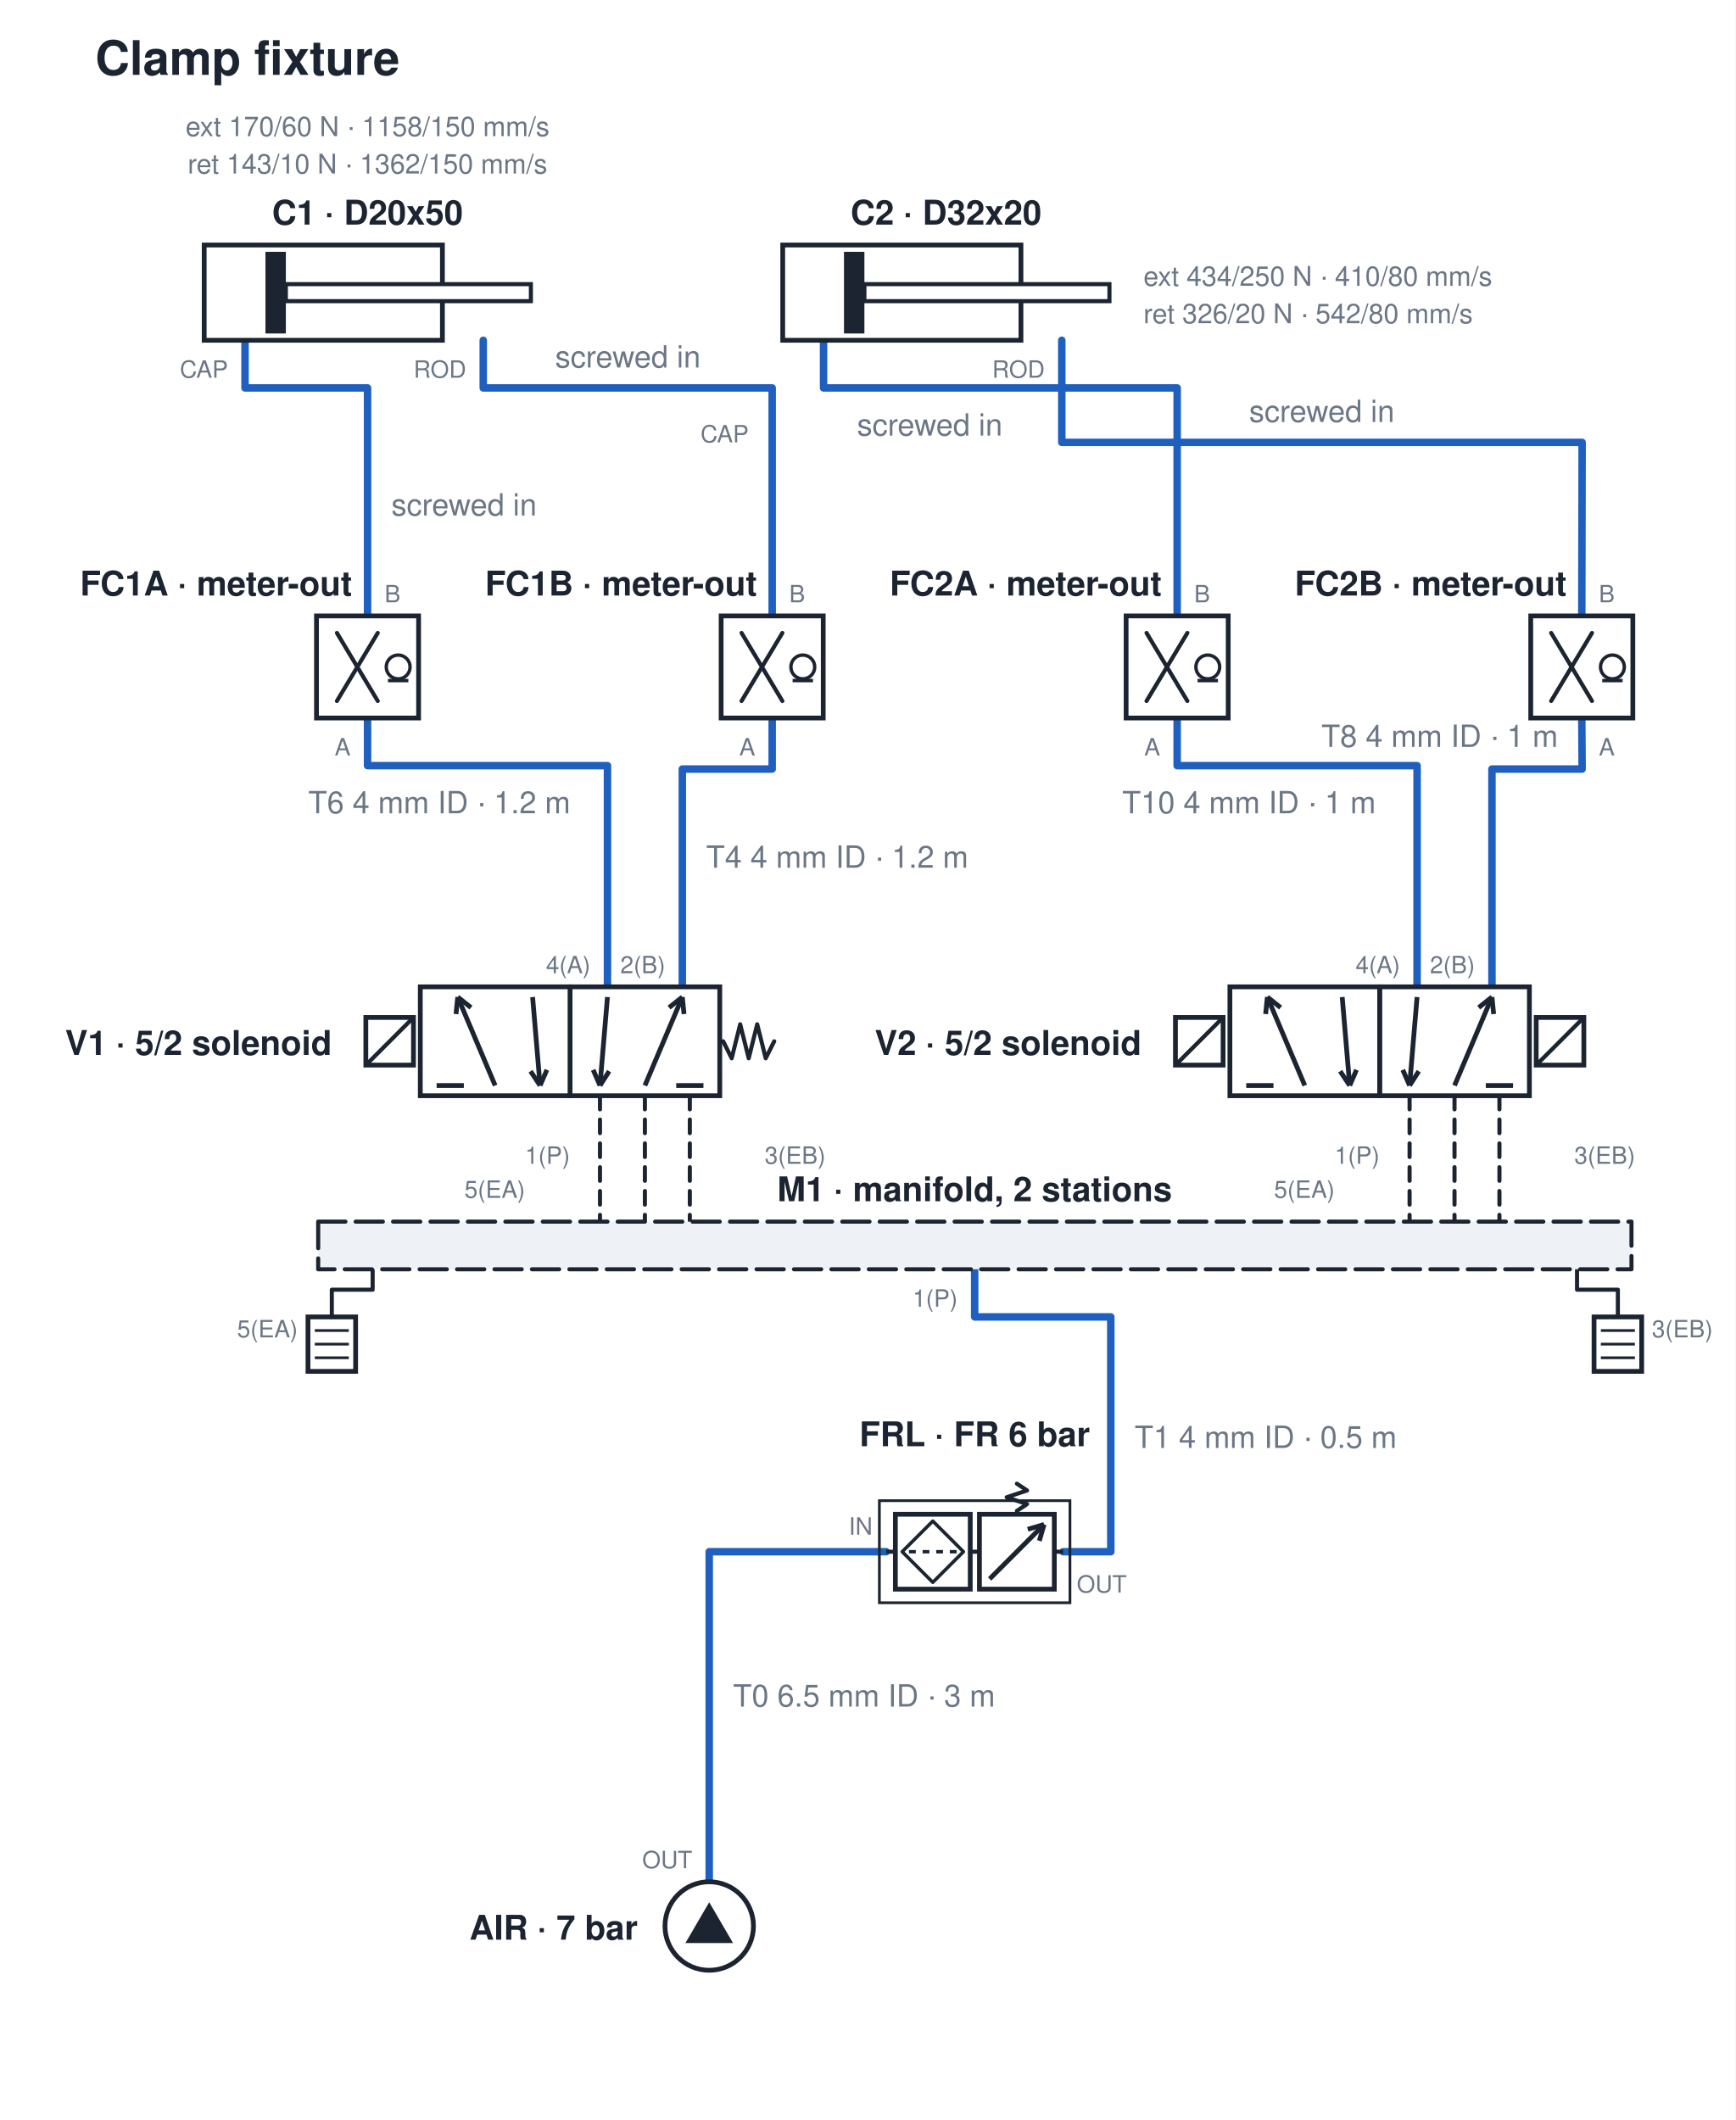
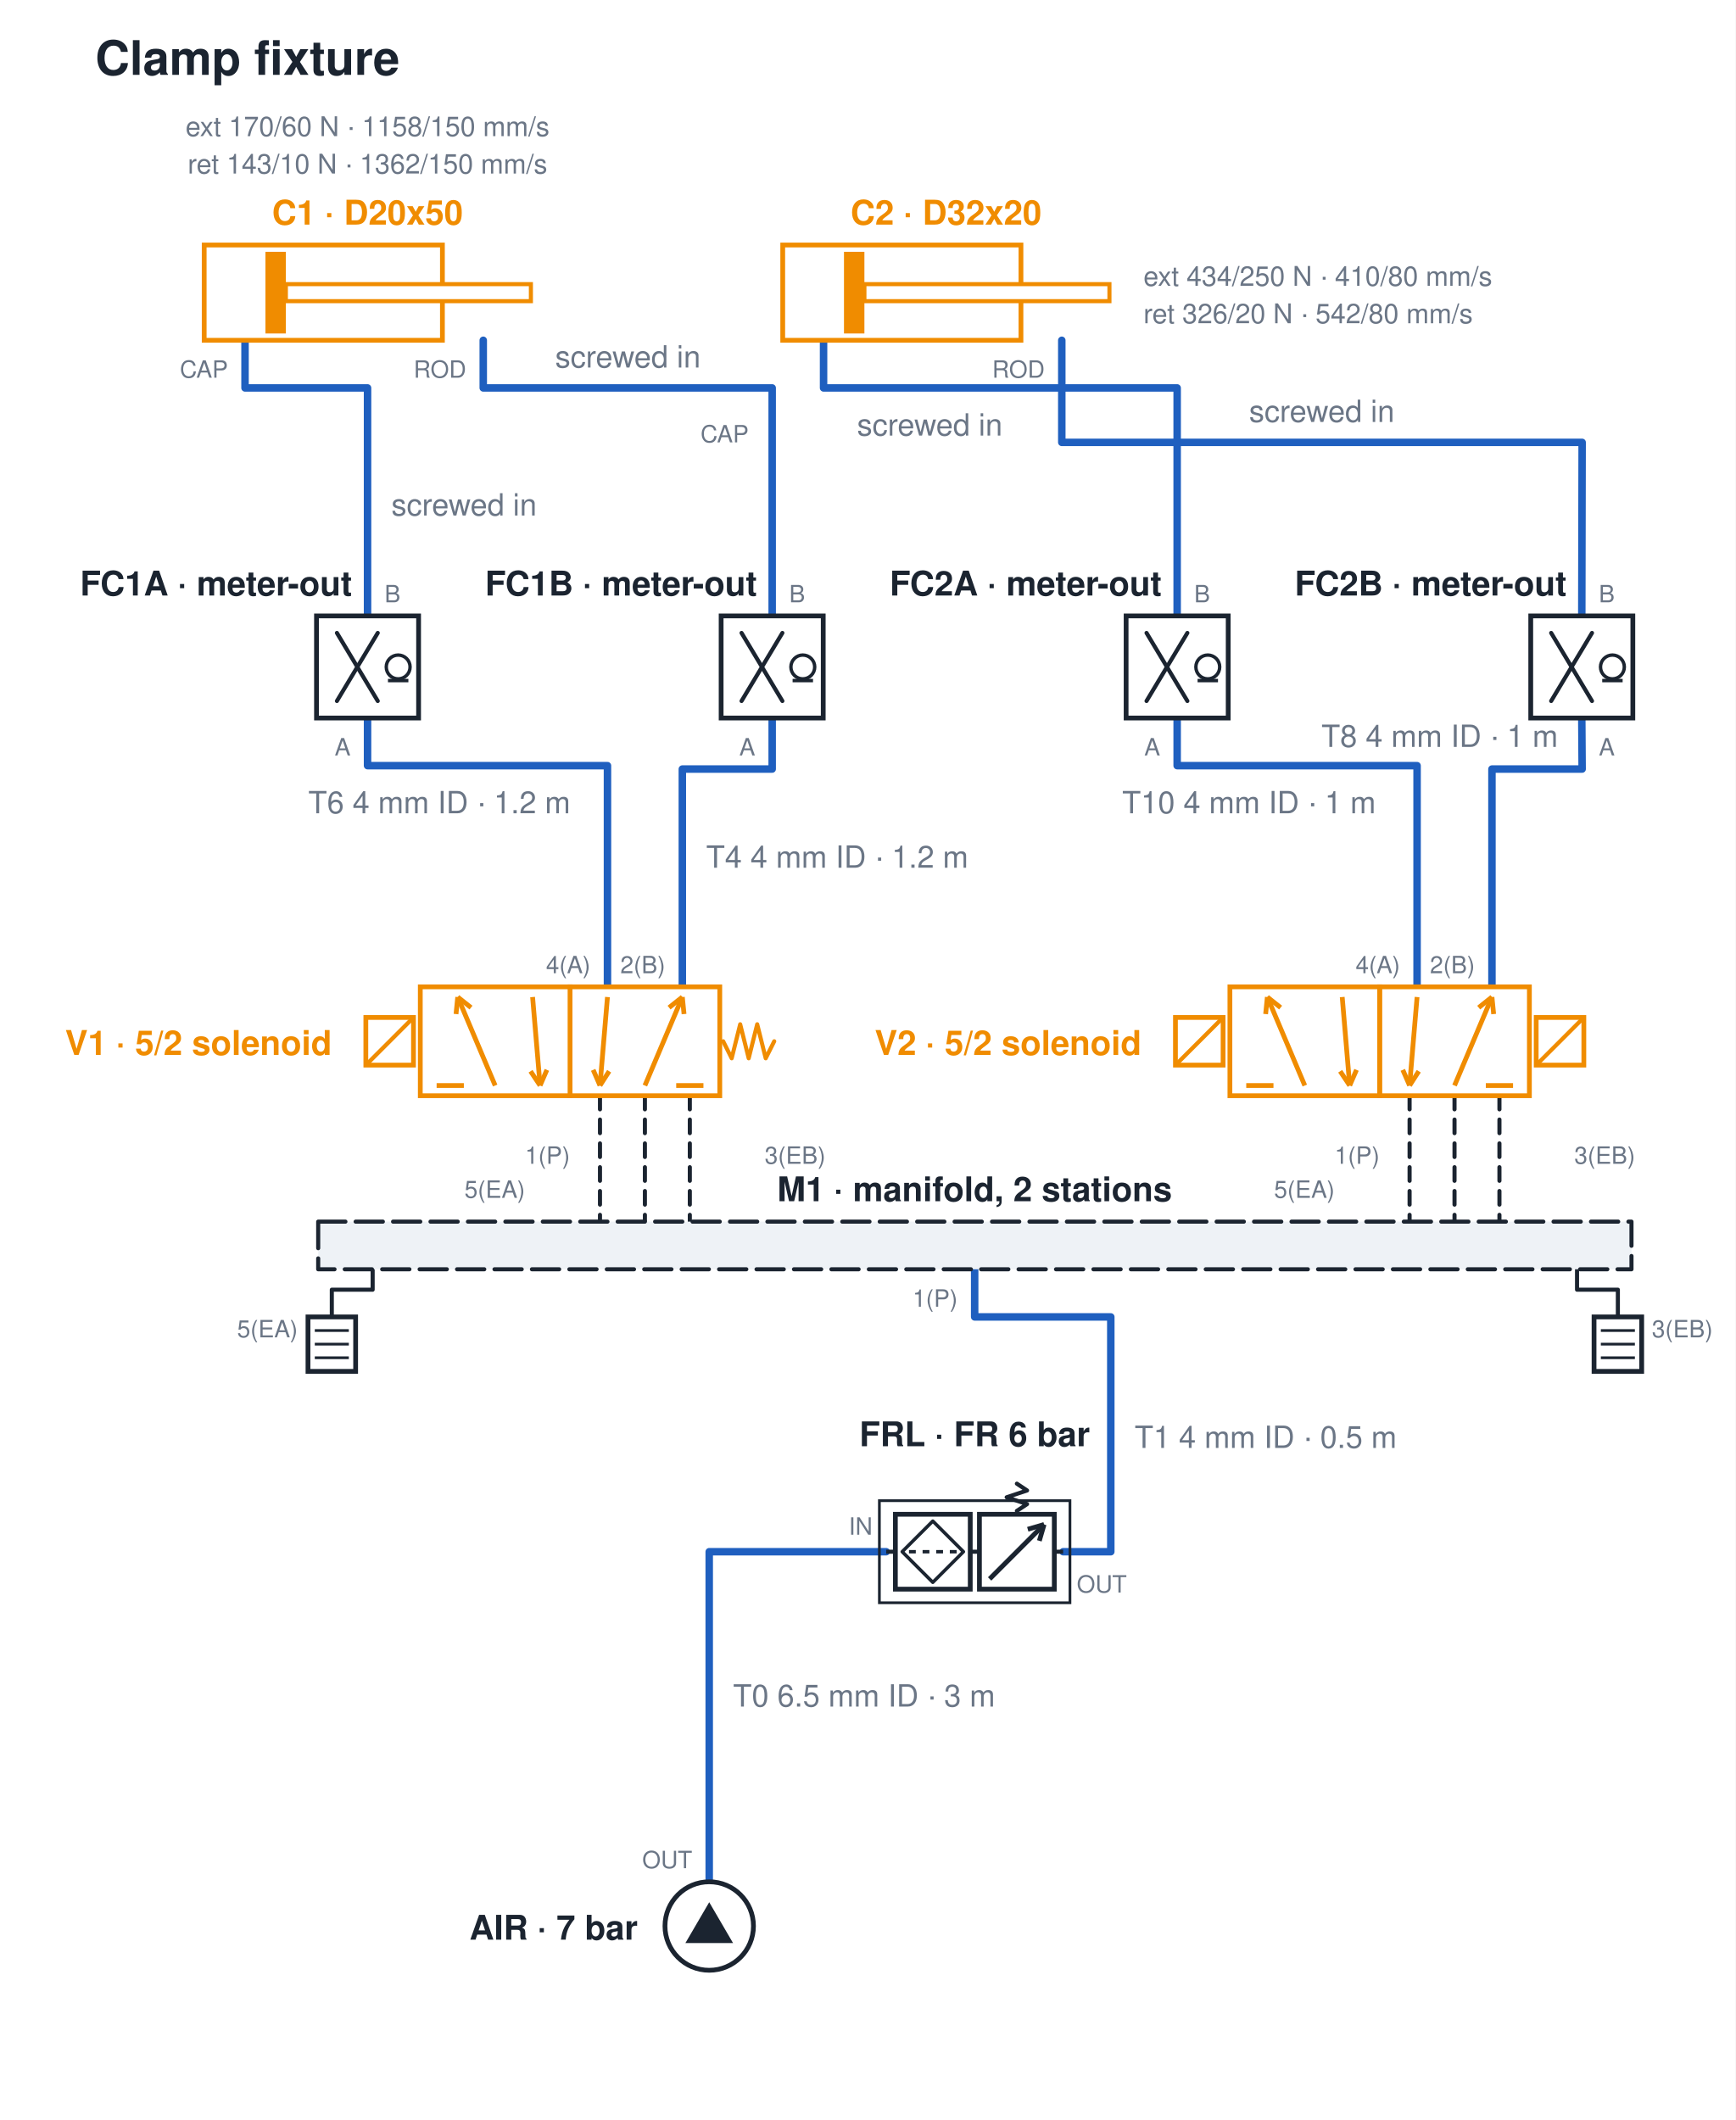
<svg xmlns="http://www.w3.org/2000/svg" width="510" height="623" viewBox="0 0 510 623" font-family="IBM Plex Sans, Helvetica, Arial, sans-serif" class="harness">
  <rect width="100%" height="100%" fill="#ffffff" />
  <g class="title">
    <text x="28.0" y="22.0" font-size="14" fill="#1b2430" font-weight="700">Clamp fixture</text>
  </g>
  <g class="tube" data-kind="tube" data-id="T0">
    <polyline class="tube" points="208.4,553.0 208.4,539.0 208.4,456.0 260.4,456.0" fill="none" stroke="#1f5fbf" stroke-width="2.2" stroke-linejoin="round" stroke-linecap="round" />
    <rect class="halo" x="213.4" y="492.5" width="86.3" height="13.0" rx="2" fill="#ffffff" fill-opacity="0.9" stroke="none" />
    <text class="label" x="215.4" y="501.5" font-size="9" fill="#6b7686" text-anchor="start">T0  6.5 mm ID · 3 m</text>
  </g>
  <g class="tube" data-kind="tube" data-id="T1">
    <polyline class="tube" points="312.4,456.0 326.4,456.0 326.4,387.0 286.4,387.0 286.4,373.0" fill="none" stroke="#1f5fbf" stroke-width="2.2" stroke-linejoin="round" stroke-linecap="round" />
    <rect class="halo" x="331.4" y="416.5" width="86.3" height="13.0" rx="2" fill="#ffffff" fill-opacity="0.9" stroke="none" />
    <text class="label" x="333.4" y="425.5" font-size="9" fill="#6b7686" text-anchor="start">T1  4 mm ID · 0.5 m</text>
  </g>
  <g class="tube" data-kind="tube" data-id="T4">
    <polyline class="tube" points="200.5,290.0 200.5,276.0 200.5,226.0 226.9,226.0 226.9,211.0" fill="none" stroke="#1f5fbf" stroke-width="2.2" stroke-linejoin="round" stroke-linecap="round" />
    <rect class="halo" x="205.5" y="246.0" width="86.3" height="13.0" rx="2" fill="#ffffff" fill-opacity="0.9" stroke="none" />
    <text class="label" x="207.5" y="255.0" font-size="9" fill="#6b7686" text-anchor="start">T4  4 mm ID · 1.2 m</text>
  </g>
  <g class="tube" data-kind="tube" data-id="J5">
    <polyline class="tube" points="226.9,181.0 226.9,114.0 142.0,114.0 142.0,100.0" fill="none" stroke="#1f5fbf" stroke-width="2.2" stroke-linejoin="round" stroke-linecap="round" />
    <rect class="halo" x="159.6" y="99.0" width="49.8" height="13.0" rx="2" fill="#ffffff" fill-opacity="0.9" stroke="none" />
    <text class="label" x="184.5" y="108.0" font-size="9" fill="#6b7686" text-anchor="middle">screwed in</text>
  </g>
  <g class="tube" data-kind="tube" data-id="T6">
    <polyline class="tube" points="178.5,290.0 178.5,276.0 178.5,225.0 108.0,225.0 108.0,211.0" fill="none" stroke="#1f5fbf" stroke-width="2.2" stroke-linejoin="round" stroke-linecap="round" />
    <rect class="halo" x="86.0" y="230.0" width="86.3" height="13.0" rx="2" fill="#ffffff" fill-opacity="0.9" stroke="none" />
    <text class="label" x="129.1" y="239.0" font-size="9" fill="#6b7686" text-anchor="middle">T6  4 mm ID · 1.2 m</text>
  </g>
  <g class="tube" data-kind="tube" data-id="J7">
    <polyline class="tube" points="108.0,181.0 108.0,114.0 72.0,114.0 72.0,100.0" fill="none" stroke="#1f5fbf" stroke-width="2.2" stroke-linejoin="round" stroke-linecap="round" />
    <rect class="halo" x="113.0" y="142.5" width="49.8" height="13.0" rx="2" fill="#ffffff" fill-opacity="0.9" stroke="none" />
    <text class="label" x="115.0" y="151.5" font-size="9" fill="#6b7686" text-anchor="start">screwed in</text>
  </g>
  <g class="tube" data-kind="tube" data-id="T8">
    <polyline class="tube" points="438.4,290.0 438.4,276.0 438.4,226.0 464.9,226.0 464.8,211.0" fill="none" stroke="#1f5fbf" stroke-width="2.2" stroke-linejoin="round" stroke-linecap="round" />
    <rect class="halo" x="381.7" y="210.5" width="78.2" height="13.0" rx="2" fill="#ffffff" fill-opacity="0.9" stroke="none" />
    <text class="label" x="457.8" y="219.5" font-size="9" fill="#6b7686" text-anchor="end">T8  4 mm ID · 1 m</text>
  </g>
  <g class="tube" data-kind="tube" data-id="J9">
    <polyline class="tube" points="464.8,181.0 464.9,130.0 312.0,130.0 312.0,100.0" fill="none" stroke="#1f5fbf" stroke-width="2.2" stroke-linejoin="round" stroke-linecap="round" />
    <rect class="halo" x="363.5" y="115.0" width="49.8" height="13.0" rx="2" fill="#ffffff" fill-opacity="0.9" stroke="none" />
    <text class="label" x="388.4" y="124.0" font-size="9" fill="#6b7686" text-anchor="middle">screwed in</text>
  </g>
  <g class="tube" data-kind="tube" data-id="T10">
    <polyline class="tube" points="416.4,290.0 416.4,276.0 416.4,225.0 345.9,225.0 345.9,211.0" fill="none" stroke="#1f5fbf" stroke-width="2.2" stroke-linejoin="round" stroke-linecap="round" />
    <rect class="halo" x="325.3" y="230.0" width="83.6" height="13.0" rx="2" fill="#ffffff" fill-opacity="0.9" stroke="none" />
    <text class="label" x="367.0" y="239.0" font-size="9" fill="#6b7686" text-anchor="middle">T10  4 mm ID · 1 m</text>
  </g>
  <g class="tube" data-kind="tube" data-id="J11">
    <polyline class="tube" points="345.9,181.0 345.9,114.0 242.0,114.0 242.0,100.0" fill="none" stroke="#1f5fbf" stroke-width="2.2" stroke-linejoin="round" stroke-linecap="round" />
    <rect class="halo" x="248.3" y="119.0" width="49.8" height="13.0" rx="2" fill="#ffffff" fill-opacity="0.9" stroke="none" />
    <text class="label" x="273.2" y="128.0" font-size="9" fill="#6b7686" text-anchor="middle">screwed in</text>
  </g>
  <g class="component" data-kind="component" data-id="M1">
    <polyline class="sym" points="189.5,322.0 189.5,359.0" fill="none" stroke="#1b2430" stroke-width="1.2" stroke-dasharray="4 3" stroke-linejoin="round" stroke-linecap="round" />
    <polyline class="sym" points="202.7,322.0 202.7,359.0" fill="none" stroke="#1b2430" stroke-width="1.2" stroke-dasharray="4 3" stroke-linejoin="round" stroke-linecap="round" />
    <polyline class="sym" points="176.3,322.0 176.3,359.0" fill="none" stroke="#1b2430" stroke-width="1.2" stroke-dasharray="4 3" stroke-linejoin="round" stroke-linecap="round" />
    <polyline class="sym" points="427.4,322.0 427.4,359.0" fill="none" stroke="#1b2430" stroke-width="1.2" stroke-dasharray="4 3" stroke-linejoin="round" stroke-linecap="round" />
    <polyline class="sym" points="440.6,322.0 440.6,359.0" fill="none" stroke="#1b2430" stroke-width="1.2" stroke-dasharray="4 3" stroke-linejoin="round" stroke-linecap="round" />
    <polyline class="sym" points="414.2,322.0 414.2,359.0" fill="none" stroke="#1b2430" stroke-width="1.2" stroke-dasharray="4 3" stroke-linejoin="round" stroke-linecap="round" />
  </g>
  <g class="component" data-kind="component" data-id="S_M1_3">
    <polyline class="sym" points="463.4,373.0 463.4,379.0 475.4,379.0 475.4,387.0" fill="none" stroke="#1b2430" stroke-width="1.2" stroke-linejoin="round" stroke-linecap="round" />
  </g>
  <g class="component" data-kind="component" data-id="S_M1_5">
    <polyline class="sym" points="109.5,373.0 109.5,379.0 97.5,379.0 97.5,387.0" fill="none" stroke="#1b2430" stroke-width="1.2" stroke-linejoin="round" stroke-linecap="round" />
  </g>
  <g class="component" data-kind="component" data-id="AIR">
    <circle class="sym" cx="208.4" cy="566.0" r="13.0" fill="#ffffff" stroke="#1b2430" stroke-width="1.4" />
    <polygon class="sym" points="201.4,571.0 215.4,571.0 208.4,559.0" fill="#1b2430" stroke="none" stroke-width="0" stroke-linejoin="round" stroke-linecap="round" />
    <rect class="halo" x="135.7" y="560.2" width="53.7" height="14.0" rx="2" fill="#ffffff" fill-opacity="0.9" stroke="none" />
    <text class="label" x="187.4" y="570.0" font-size="10" fill="#1b2430" text-anchor="end" font-weight="700">AIR · 7 bar</text>
    <text class="port" x="203.4" y="549.0" font-size="7" fill="#6b7686" text-anchor="end">OUT</text>
  </g>
  <g class="component" data-kind="component" data-id="FRL">
    <rect class="sym" x="258.4" y="441.0" width="56.0" height="30.0" rx="0" fill="none" stroke="#1b2430" stroke-width="0.8" />
    <rect class="sym" x="263.1" y="445.0" width="22.0" height="22.0" rx="0" fill="#ffffff" stroke="#1b2430" stroke-width="1.4" />
    <polygon class="sym" points="274.1,447.0 283.1,456.0 274.1,465.0 265.1,456.0" fill="none" stroke="#1b2430" stroke-width="1" stroke-linejoin="round" stroke-linecap="round" />
    <line class="sym" x1="267.1" y1="456.0" x2="281.1" y2="456.0" stroke="#1b2430" stroke-width="1" stroke-dasharray="2 2" />
    <line class="sym" x1="285.1" y1="456.0" x2="287.8" y2="456.0" stroke="#1b2430" stroke-width="1.2" />
    <rect class="sym" x="287.8" y="445.0" width="22.0" height="22.0" rx="0" fill="#ffffff" stroke="#1b2430" stroke-width="1.4" />
    <line class="sym" x1="290.8" y1="464.0" x2="306.8" y2="448.0" stroke="#1b2430" stroke-width="1.4" />
    <line class="sym" x1="306.8" y1="448.0" x2="302.0" y2="449.4" stroke="#1b2430" stroke-width="1.4" />
    <line class="sym" x1="306.8" y1="448.0" x2="305.4" y2="452.8" stroke="#1b2430" stroke-width="1.4" />
    <polyline class="sym" points="298.8,444.0 301.8,442.0 295.8,440.0 301.8,438.0 298.8,436.0" fill="none" stroke="#1b2430" stroke-width="1.2" stroke-linejoin="round" stroke-linecap="round" />
    <line class="sym" x1="260.4" y1="456.0" x2="263.1" y2="456.0" stroke="#1b2430" stroke-width="1.2" />
    <line class="sym" x1="309.8" y1="456.0" x2="312.4" y2="456.0" stroke="#1b2430" stroke-width="1.2" />
    <rect class="halo" x="251.8" y="415.2" width="69.2" height="14.0" rx="2" fill="#ffffff" fill-opacity="0.9" stroke="none" />
    <text class="label" x="286.4" y="425.0" font-size="10" fill="#1b2430" text-anchor="middle" font-weight="700">FRL · FR 6 bar</text>
    <text class="port" x="256.4" y="451.0" font-size="7" fill="#6b7686" text-anchor="end">IN</text>
    <text class="port" x="316.4" y="468.0" font-size="7" fill="#6b7686" text-anchor="start">OUT</text>
  </g>
  <g class="component" data-kind="component" data-id="M1">
    <rect class="sym" x="93.5" y="359.0" width="385.9" height="14.0" rx="0" fill="#eef2f6" stroke="none" stroke-width="0" />
    <polygon class="sym" points="93.5,359.0 479.4,359.0 479.4,373.0 93.5,373.0" fill="none" stroke="#1b2430" stroke-width="1.2" stroke-dasharray="8 3" stroke-linejoin="round" stroke-linecap="round" />
    <rect class="halo" x="226.5" y="343.2" width="119.9" height="14.0" rx="2" fill="#ffffff" fill-opacity="0.9" stroke="none" />
    <text class="label" x="286.4" y="353.0" font-size="10" fill="#1b2430" text-anchor="middle" font-weight="700">M1 · manifold, 2 stations</text>
    <text class="port" x="281.4" y="384.0" font-size="7" fill="#6b7686" text-anchor="end">1(P)</text>
    <text class="port" x="87.5" y="393.0" font-size="7" fill="#6b7686" text-anchor="end">5(EA)</text>
    <text class="port" x="485.4" y="393.0" font-size="7" fill="#6b7686" text-anchor="start">3(EB)</text>
  </g>
  <g class="component" data-kind="component" data-id="V1">
-     <rect class="sym" x="167.5" y="290.0" width="44.0" height="32.0" rx="0" fill="#ffffff" stroke="#1b2430" stroke-width="1.4" />
-     <line class="sym" x1="189.5" y1="319.0" x2="200.5" y2="293.0" stroke="#1b2430" stroke-width="1.4" />
-     <line class="sym" x1="200.5" y1="293.0" x2="196.6" y2="296.1" stroke="#1b2430" stroke-width="1.4" />
-     <line class="sym" x1="200.5" y1="293.0" x2="201.0" y2="298.0" stroke="#1b2430" stroke-width="1.4" />
-     <line class="sym" x1="178.5" y1="293.0" x2="176.3" y2="319.0" stroke="#1b2430" stroke-width="1.4" />
-     <line class="sym" x1="176.3" y1="319.0" x2="179.0" y2="314.8" stroke="#1b2430" stroke-width="1.4" />
-     <line class="sym" x1="176.3" y1="319.0" x2="174.3" y2="314.4" stroke="#1b2430" stroke-width="1.4" />
-     <line class="sym" x1="198.7" y1="319.0" x2="206.7" y2="319.0" stroke="#1b2430" stroke-width="1.4" />
-     <rect class="sym" x="123.5" y="290.0" width="44.0" height="32.0" rx="0" fill="#ffffff" stroke="#1b2430" stroke-width="1.4" />
-     <line class="sym" x1="145.5" y1="319.0" x2="134.5" y2="293.0" stroke="#1b2430" stroke-width="1.4" />
-     <line class="sym" x1="134.5" y1="293.0" x2="134.0" y2="298.0" stroke="#1b2430" stroke-width="1.4" />
-     <line class="sym" x1="134.5" y1="293.0" x2="138.4" y2="296.1" stroke="#1b2430" stroke-width="1.4" />
-     <line class="sym" x1="156.5" y1="293.0" x2="158.7" y2="319.0" stroke="#1b2430" stroke-width="1.4" />
-     <line class="sym" x1="158.7" y1="319.0" x2="160.7" y2="314.4" stroke="#1b2430" stroke-width="1.4" />
-     <line class="sym" x1="158.7" y1="319.0" x2="155.9" y2="314.8" stroke="#1b2430" stroke-width="1.4" />
-     <line class="sym" x1="128.3" y1="319.0" x2="136.3" y2="319.0" stroke="#1b2430" stroke-width="1.4" />
-     <rect class="sym" x="107.5" y="299.0" width="14.0" height="14.0" rx="0" fill="#ffffff" stroke="#1b2430" stroke-width="1.4" />
-     <line class="sym" x1="107.5" y1="313.0" x2="121.5" y2="299.0" stroke="#1b2430" stroke-width="1.2" />
-     <polyline class="sym" points="212.5,306.0 215.0,311.0 217.5,301.0 220.0,311.0 222.5,301.0 225.0,311.0 227.5,306.0" fill="none" stroke="#1b2430" stroke-width="1.2" stroke-linejoin="round" stroke-linecap="round" />
+     <rect class="sym" x="167.5" y="290.0" width="44.0" height="32.0" rx="0" fill="#ffffff" stroke="#f08c00" stroke-width="1.4" />
+     <line class="sym" x1="189.5" y1="319.0" x2="200.5" y2="293.0" stroke="#f08c00" stroke-width="1.4" />
+     <line class="sym" x1="200.5" y1="293.0" x2="196.6" y2="296.1" stroke="#f08c00" stroke-width="1.4" />
+     <line class="sym" x1="200.5" y1="293.0" x2="201.0" y2="298.0" stroke="#f08c00" stroke-width="1.4" />
+     <line class="sym" x1="178.5" y1="293.0" x2="176.3" y2="319.0" stroke="#f08c00" stroke-width="1.4" />
+     <line class="sym" x1="176.3" y1="319.0" x2="179.0" y2="314.8" stroke="#f08c00" stroke-width="1.4" />
+     <line class="sym" x1="176.3" y1="319.0" x2="174.3" y2="314.4" stroke="#f08c00" stroke-width="1.4" />
+     <line class="sym" x1="198.7" y1="319.0" x2="206.7" y2="319.0" stroke="#f08c00" stroke-width="1.4" />
+     <rect class="sym" x="123.5" y="290.0" width="44.0" height="32.0" rx="0" fill="#ffffff" stroke="#f08c00" stroke-width="1.4" />
+     <line class="sym" x1="145.5" y1="319.0" x2="134.5" y2="293.0" stroke="#f08c00" stroke-width="1.4" />
+     <line class="sym" x1="134.5" y1="293.0" x2="134.0" y2="298.0" stroke="#f08c00" stroke-width="1.4" />
+     <line class="sym" x1="134.5" y1="293.0" x2="138.4" y2="296.1" stroke="#f08c00" stroke-width="1.4" />
+     <line class="sym" x1="156.5" y1="293.0" x2="158.7" y2="319.0" stroke="#f08c00" stroke-width="1.4" />
+     <line class="sym" x1="158.7" y1="319.0" x2="160.7" y2="314.4" stroke="#f08c00" stroke-width="1.4" />
+     <line class="sym" x1="158.7" y1="319.0" x2="155.9" y2="314.8" stroke="#f08c00" stroke-width="1.4" />
+     <line class="sym" x1="128.3" y1="319.0" x2="136.3" y2="319.0" stroke="#f08c00" stroke-width="1.4" />
+     <rect class="sym" x="107.5" y="299.0" width="14.0" height="14.0" rx="0" fill="#ffffff" stroke="#f08c00" stroke-width="1.4" />
+     <line class="sym" x1="107.5" y1="313.0" x2="121.5" y2="299.0" stroke="#f08c00" stroke-width="1.2" />
+     <polyline class="sym" points="212.5,306.0 215.0,311.0 217.5,301.0 220.0,311.0 222.5,301.0 225.0,311.0 227.5,306.0" fill="none" stroke="#f08c00" stroke-width="1.2" stroke-linejoin="round" stroke-linecap="round" />
    <rect class="halo" x="16.0" y="300.2" width="83.5" height="14.0" rx="2" fill="#ffffff" fill-opacity="0.9" stroke="none" />
-     <text class="label" x="97.5" y="310.0" font-size="10" fill="#1b2430" text-anchor="end" font-weight="700">V1 · 5/2 solenoid</text>
+     <text class="label" x="97.5" y="310.0" font-size="10" fill="#f08c00" text-anchor="end" font-weight="700">V1 · 5/2 solenoid</text>
    <text class="port" x="167.5" y="342.0" font-size="7" fill="#6b7686" text-anchor="end">1(P)</text>
    <text class="port" x="173.5" y="286.0" font-size="7" fill="#6b7686" text-anchor="end">4(A)</text>
    <text class="port" x="195.5" y="286.0" font-size="7" fill="#6b7686" text-anchor="end">2(B)</text>
    <text class="port" x="154.3" y="352.0" font-size="7" fill="#6b7686" text-anchor="end">5(EA)</text>
    <text class="port" x="224.7" y="342.0" font-size="7" fill="#6b7686" text-anchor="start">3(EB)</text>
  </g>
  <g class="component" data-kind="component" data-id="V2">
-     <rect class="sym" x="405.4" y="290.0" width="44.0" height="32.0" rx="0" fill="#ffffff" stroke="#1b2430" stroke-width="1.4" />
-     <line class="sym" x1="427.4" y1="319.0" x2="438.4" y2="293.0" stroke="#1b2430" stroke-width="1.4" />
-     <line class="sym" x1="438.4" y1="293.0" x2="434.5" y2="296.1" stroke="#1b2430" stroke-width="1.4" />
-     <line class="sym" x1="438.4" y1="293.0" x2="438.9" y2="298.0" stroke="#1b2430" stroke-width="1.4" />
-     <line class="sym" x1="416.4" y1="293.0" x2="414.2" y2="319.0" stroke="#1b2430" stroke-width="1.4" />
-     <line class="sym" x1="414.2" y1="319.0" x2="416.9" y2="314.8" stroke="#1b2430" stroke-width="1.4" />
-     <line class="sym" x1="414.2" y1="319.0" x2="412.2" y2="314.4" stroke="#1b2430" stroke-width="1.4" />
-     <line class="sym" x1="436.6" y1="319.0" x2="444.6" y2="319.0" stroke="#1b2430" stroke-width="1.4" />
-     <rect class="sym" x="361.4" y="290.0" width="44.0" height="32.0" rx="0" fill="#ffffff" stroke="#1b2430" stroke-width="1.4" />
-     <line class="sym" x1="383.4" y1="319.0" x2="372.4" y2="293.0" stroke="#1b2430" stroke-width="1.4" />
-     <line class="sym" x1="372.4" y1="293.0" x2="371.9" y2="298.0" stroke="#1b2430" stroke-width="1.4" />
-     <line class="sym" x1="372.4" y1="293.0" x2="376.3" y2="296.1" stroke="#1b2430" stroke-width="1.4" />
-     <line class="sym" x1="394.4" y1="293.0" x2="396.6" y2="319.0" stroke="#1b2430" stroke-width="1.4" />
-     <line class="sym" x1="396.6" y1="319.0" x2="398.6" y2="314.4" stroke="#1b2430" stroke-width="1.4" />
-     <line class="sym" x1="396.6" y1="319.0" x2="393.8" y2="314.8" stroke="#1b2430" stroke-width="1.4" />
-     <line class="sym" x1="366.2" y1="319.0" x2="374.2" y2="319.0" stroke="#1b2430" stroke-width="1.4" />
-     <rect class="sym" x="345.4" y="299.0" width="14.0" height="14.0" rx="0" fill="#ffffff" stroke="#1b2430" stroke-width="1.4" />
-     <line class="sym" x1="345.4" y1="313.0" x2="359.4" y2="299.0" stroke="#1b2430" stroke-width="1.2" />
-     <rect class="sym" x="451.4" y="299.0" width="14.0" height="14.0" rx="0" fill="#ffffff" stroke="#1b2430" stroke-width="1.4" />
-     <line class="sym" x1="451.4" y1="313.0" x2="465.4" y2="299.0" stroke="#1b2430" stroke-width="1.2" />
+     <rect class="sym" x="405.4" y="290.0" width="44.0" height="32.0" rx="0" fill="#ffffff" stroke="#f08c00" stroke-width="1.4" />
+     <line class="sym" x1="427.4" y1="319.0" x2="438.4" y2="293.0" stroke="#f08c00" stroke-width="1.4" />
+     <line class="sym" x1="438.4" y1="293.0" x2="434.5" y2="296.1" stroke="#f08c00" stroke-width="1.4" />
+     <line class="sym" x1="438.4" y1="293.0" x2="438.9" y2="298.0" stroke="#f08c00" stroke-width="1.4" />
+     <line class="sym" x1="416.4" y1="293.0" x2="414.2" y2="319.0" stroke="#f08c00" stroke-width="1.4" />
+     <line class="sym" x1="414.2" y1="319.0" x2="416.9" y2="314.8" stroke="#f08c00" stroke-width="1.4" />
+     <line class="sym" x1="414.2" y1="319.0" x2="412.2" y2="314.4" stroke="#f08c00" stroke-width="1.4" />
+     <line class="sym" x1="436.6" y1="319.0" x2="444.6" y2="319.0" stroke="#f08c00" stroke-width="1.4" />
+     <rect class="sym" x="361.4" y="290.0" width="44.0" height="32.0" rx="0" fill="#ffffff" stroke="#f08c00" stroke-width="1.4" />
+     <line class="sym" x1="383.4" y1="319.0" x2="372.4" y2="293.0" stroke="#f08c00" stroke-width="1.4" />
+     <line class="sym" x1="372.4" y1="293.0" x2="371.9" y2="298.0" stroke="#f08c00" stroke-width="1.4" />
+     <line class="sym" x1="372.4" y1="293.0" x2="376.3" y2="296.1" stroke="#f08c00" stroke-width="1.4" />
+     <line class="sym" x1="394.4" y1="293.0" x2="396.6" y2="319.0" stroke="#f08c00" stroke-width="1.4" />
+     <line class="sym" x1="396.6" y1="319.0" x2="398.6" y2="314.4" stroke="#f08c00" stroke-width="1.4" />
+     <line class="sym" x1="396.6" y1="319.0" x2="393.8" y2="314.8" stroke="#f08c00" stroke-width="1.4" />
+     <line class="sym" x1="366.2" y1="319.0" x2="374.2" y2="319.0" stroke="#f08c00" stroke-width="1.4" />
+     <rect class="sym" x="345.4" y="299.0" width="14.0" height="14.0" rx="0" fill="#ffffff" stroke="#f08c00" stroke-width="1.4" />
+     <line class="sym" x1="345.4" y1="313.0" x2="359.4" y2="299.0" stroke="#f08c00" stroke-width="1.2" />
+     <rect class="sym" x="451.4" y="299.0" width="14.0" height="14.0" rx="0" fill="#ffffff" stroke="#f08c00" stroke-width="1.4" />
+     <line class="sym" x1="451.4" y1="313.0" x2="465.4" y2="299.0" stroke="#f08c00" stroke-width="1.2" />
    <rect class="halo" x="253.9" y="300.2" width="83.5" height="14.0" rx="2" fill="#ffffff" fill-opacity="0.9" stroke="none" />
-     <text class="label" x="335.4" y="310.0" font-size="10" fill="#1b2430" text-anchor="end" font-weight="700">V2 · 5/2 solenoid</text>
+     <text class="label" x="335.4" y="310.0" font-size="10" fill="#f08c00" text-anchor="end" font-weight="700">V2 · 5/2 solenoid</text>
    <text class="port" x="405.4" y="342.0" font-size="7" fill="#6b7686" text-anchor="end">1(P)</text>
    <text class="port" x="411.4" y="286.0" font-size="7" fill="#6b7686" text-anchor="end">4(A)</text>
    <text class="port" x="433.4" y="286.0" font-size="7" fill="#6b7686" text-anchor="end">2(B)</text>
    <text class="port" x="392.2" y="352.0" font-size="7" fill="#6b7686" text-anchor="end">5(EA)</text>
    <text class="port" x="462.6" y="342.0" font-size="7" fill="#6b7686" text-anchor="start">3(EB)</text>
  </g>
  <g class="component" data-kind="component" data-id="C1">
-     <rect class="sym" x="60.0" y="72.0" width="70.0" height="28.0" rx="0" fill="#ffffff" stroke="#1b2430" stroke-width="1.4" />
-     <rect class="sym" x="78.0" y="74.0" width="6.0" height="24.0" rx="0" fill="#1b2430" stroke="none" stroke-width="0" />
-     <rect class="sym" x="84.0" y="83.5" width="72.0" height="5.0" rx="0" fill="#ffffff" stroke="#1b2430" stroke-width="1.2" />
+     <rect class="sym" x="60.0" y="72.0" width="70.0" height="28.0" rx="0" fill="#ffffff" stroke="#f08c00" stroke-width="1.4" />
+     <rect class="sym" x="78.0" y="74.0" width="6.0" height="24.0" rx="0" fill="#f08c00" stroke="none" stroke-width="0" />
+     <rect class="sym" x="84.0" y="83.5" width="72.0" height="5.0" rx="0" fill="#ffffff" stroke="#f08c00" stroke-width="1.2" />
    <rect class="halo" x="77.1" y="56.2" width="61.8" height="14.0" rx="2" fill="#ffffff" fill-opacity="0.9" stroke="none" />
-     <text class="label" x="108.0" y="66.0" font-size="10" fill="#1b2430" text-anchor="middle" font-weight="700">C1 · D20x50</text>
+     <text class="label" x="108.0" y="66.0" font-size="10" fill="#f08c00" text-anchor="middle" font-weight="700">C1 · D20x50</text>
    <rect class="halo" x="47.8" y="31.8" width="120.3" height="12.0" rx="2" fill="#ffffff" fill-opacity="0.9" stroke="none" />
    <text class="sub" x="108.0" y="40.0" font-size="8" fill="#6b7686" text-anchor="middle">ext 170/60 N · 1158/150 mm/s</text>
    <rect class="halo" x="48.4" y="42.8" width="119.1" height="12.0" rx="2" fill="#ffffff" fill-opacity="0.9" stroke="none" />
    <text class="sub" x="108.0" y="51.0" font-size="8" fill="#6b7686" text-anchor="middle">ret 143/10 N · 1362/150 mm/s</text>
    <text class="port" x="67.0" y="111.0" font-size="7" fill="#6b7686" text-anchor="end">CAP</text>
    <text class="port" x="137.0" y="111.0" font-size="7" fill="#6b7686" text-anchor="end">ROD</text>
  </g>
  <g class="component" data-kind="component" data-id="C2">
-     <rect class="sym" x="230.0" y="72.0" width="70.0" height="28.0" rx="0" fill="#ffffff" stroke="#1b2430" stroke-width="1.4" />
-     <rect class="sym" x="248.0" y="74.0" width="6.0" height="24.0" rx="0" fill="#1b2430" stroke="none" stroke-width="0" />
-     <rect class="sym" x="254.0" y="83.5" width="72.0" height="5.0" rx="0" fill="#ffffff" stroke="#1b2430" stroke-width="1.2" />
+     <rect class="sym" x="230.0" y="72.0" width="70.0" height="28.0" rx="0" fill="#ffffff" stroke="#f08c00" stroke-width="1.4" />
+     <rect class="sym" x="248.0" y="74.0" width="6.0" height="24.0" rx="0" fill="#f08c00" stroke="none" stroke-width="0" />
+     <rect class="sym" x="254.0" y="83.5" width="72.0" height="5.0" rx="0" fill="#ffffff" stroke="#f08c00" stroke-width="1.2" />
    <rect class="halo" x="247.1" y="56.2" width="61.8" height="14.0" rx="2" fill="#ffffff" fill-opacity="0.9" stroke="none" />
-     <text class="label" x="278.0" y="66.0" font-size="10" fill="#1b2430" text-anchor="middle" font-weight="700">C2 · D32x20</text>
+     <text class="label" x="278.0" y="66.0" font-size="10" fill="#f08c00" text-anchor="middle" font-weight="700">C2 · D32x20</text>
    <rect class="halo" x="334.0" y="75.8" width="115.5" height="12.0" rx="2" fill="#ffffff" fill-opacity="0.9" stroke="none" />
    <text class="sub" x="336.0" y="84.0" font-size="8" fill="#6b7686" text-anchor="start">ext 434/250 N · 410/80 mm/s</text>
    <rect class="halo" x="334.0" y="86.8" width="109.5" height="12.0" rx="2" fill="#ffffff" fill-opacity="0.9" stroke="none" />
    <text class="sub" x="336.0" y="95.0" font-size="8" fill="#6b7686" text-anchor="start">ret 326/20 N · 542/80 mm/s</text>
    <text class="port" x="220.0" y="130.0" font-size="7" fill="#6b7686" text-anchor="end">CAP</text>
    <text class="port" x="307.0" y="111.0" font-size="7" fill="#6b7686" text-anchor="end">ROD</text>
  </g>
  <g class="component" data-kind="component" data-id="FC1A">
    <rect class="sym" x="93.0" y="181.0" width="30.0" height="30.0" rx="0" fill="#ffffff" stroke="#1b2430" stroke-width="1.4" />
    <polyline class="sym" points="99.0,186.0 105.0,196.0 99.0,206.0" fill="none" stroke="#1b2430" stroke-width="1.2" stroke-linejoin="round" stroke-linecap="round" />
    <polyline class="sym" points="111.0,186.0 105.0,196.0 111.0,206.0" fill="none" stroke="#1b2430" stroke-width="1.2" stroke-linejoin="round" stroke-linecap="round" />
    <circle class="sym" cx="117.0" cy="196.0" r="3.5" fill="none" stroke="#1b2430" stroke-width="1" />
    <line class="sym" x1="114.0" y1="200.0" x2="120.0" y2="200.0" stroke="#1b2430" stroke-width="1" />
    <rect class="halo" x="21.0" y="165.2" width="85.0" height="14.0" rx="2" fill="#ffffff" fill-opacity="0.9" stroke="none" />
    <text class="label" x="63.5" y="175.0" font-size="10" fill="#1b2430" text-anchor="middle" font-weight="700">FC1A · meter-out</text>
    <text class="port" x="103.0" y="222.0" font-size="7" fill="#6b7686" text-anchor="end">A</text>
    <text class="port" x="113.0" y="177.0" font-size="7" fill="#6b7686" text-anchor="start">B</text>
  </g>
  <g class="component" data-kind="component" data-id="FC1B">
    <rect class="sym" x="211.9" y="181.0" width="30.0" height="30.0" rx="0" fill="#ffffff" stroke="#1b2430" stroke-width="1.4" />
    <polyline class="sym" points="217.9,186.0 223.9,196.0 217.9,206.0" fill="none" stroke="#1b2430" stroke-width="1.2" stroke-linejoin="round" stroke-linecap="round" />
    <polyline class="sym" points="229.9,186.0 223.9,196.0 229.9,206.0" fill="none" stroke="#1b2430" stroke-width="1.2" stroke-linejoin="round" stroke-linecap="round" />
    <circle class="sym" cx="235.9" cy="196.0" r="3.5" fill="none" stroke="#1b2430" stroke-width="1" />
    <line class="sym" x1="232.9" y1="200.0" x2="238.9" y2="200.0" stroke="#1b2430" stroke-width="1" />
    <rect class="halo" x="140.1" y="165.2" width="84.9" height="14.0" rx="2" fill="#ffffff" fill-opacity="0.9" stroke="none" />
    <text class="label" x="182.5" y="175.0" font-size="10" fill="#1b2430" text-anchor="middle" font-weight="700">FC1B · meter-out</text>
    <text class="port" x="221.9" y="222.0" font-size="7" fill="#6b7686" text-anchor="end">A</text>
    <text class="port" x="231.9" y="177.0" font-size="7" fill="#6b7686" text-anchor="start">B</text>
  </g>
  <g class="component" data-kind="component" data-id="FC2A">
    <rect class="sym" x="330.9" y="181.0" width="30.0" height="30.0" rx="0" fill="#ffffff" stroke="#1b2430" stroke-width="1.4" />
    <polyline class="sym" points="336.9,186.0 342.9,196.0 336.9,206.0" fill="none" stroke="#1b2430" stroke-width="1.2" stroke-linejoin="round" stroke-linecap="round" />
    <polyline class="sym" points="348.9,186.0 342.9,196.0 348.9,206.0" fill="none" stroke="#1b2430" stroke-width="1.2" stroke-linejoin="round" stroke-linecap="round" />
    <circle class="sym" cx="354.9" cy="196.0" r="3.5" fill="none" stroke="#1b2430" stroke-width="1" />
    <line class="sym" x1="351.9" y1="200.0" x2="357.9" y2="200.0" stroke="#1b2430" stroke-width="1" />
    <rect class="halo" x="258.9" y="165.2" width="85.0" height="14.0" rx="2" fill="#ffffff" fill-opacity="0.9" stroke="none" />
    <text class="label" x="301.4" y="175.0" font-size="10" fill="#1b2430" text-anchor="middle" font-weight="700">FC2A · meter-out</text>
    <text class="port" x="340.9" y="222.0" font-size="7" fill="#6b7686" text-anchor="end">A</text>
    <text class="port" x="350.9" y="177.0" font-size="7" fill="#6b7686" text-anchor="start">B</text>
  </g>
  <g class="component" data-kind="component" data-id="FC2B">
    <rect class="sym" x="449.8" y="181.0" width="30.0" height="30.0" rx="0" fill="#ffffff" stroke="#1b2430" stroke-width="1.4" />
    <polyline class="sym" points="455.8,186.0 461.8,196.0 455.8,206.0" fill="none" stroke="#1b2430" stroke-width="1.2" stroke-linejoin="round" stroke-linecap="round" />
    <polyline class="sym" points="467.8,186.0 461.8,196.0 467.8,206.0" fill="none" stroke="#1b2430" stroke-width="1.2" stroke-linejoin="round" stroke-linecap="round" />
    <circle class="sym" cx="473.8" cy="196.0" r="3.5" fill="none" stroke="#1b2430" stroke-width="1" />
    <line class="sym" x1="470.8" y1="200.0" x2="476.8" y2="200.0" stroke="#1b2430" stroke-width="1" />
    <rect class="halo" x="377.9" y="165.2" width="84.9" height="14.0" rx="2" fill="#ffffff" fill-opacity="0.9" stroke="none" />
    <text class="label" x="420.4" y="175.0" font-size="10" fill="#1b2430" text-anchor="middle" font-weight="700">FC2B · meter-out</text>
    <text class="port" x="469.8" y="222.0" font-size="7" fill="#6b7686" text-anchor="start">A</text>
    <text class="port" x="469.8" y="177.0" font-size="7" fill="#6b7686" text-anchor="start">B</text>
  </g>
  <g class="component" data-kind="component" data-id="S_M1_3">
    <rect class="sym" x="468.4" y="387.0" width="14.0" height="16.0" rx="0" fill="#ffffff" stroke="#1b2430" stroke-width="1.4" />
    <line class="sym" x1="470.4" y1="391.0" x2="480.4" y2="391.0" stroke="#1b2430" stroke-width="0.8" />
    <line class="sym" x1="470.4" y1="395.0" x2="480.4" y2="395.0" stroke="#1b2430" stroke-width="0.8" />
    <line class="sym" x1="470.4" y1="399.0" x2="480.4" y2="399.0" stroke="#1b2430" stroke-width="0.8" />
  </g>
  <g class="component" data-kind="component" data-id="S_M1_5">
    <rect class="sym" x="90.5" y="387.0" width="14.0" height="16.0" rx="0" fill="#ffffff" stroke="#1b2430" stroke-width="1.4" />
    <line class="sym" x1="92.5" y1="391.0" x2="102.5" y2="391.0" stroke="#1b2430" stroke-width="0.8" />
    <line class="sym" x1="92.5" y1="395.0" x2="102.5" y2="395.0" stroke="#1b2430" stroke-width="0.8" />
    <line class="sym" x1="92.5" y1="399.0" x2="102.5" y2="399.0" stroke="#1b2430" stroke-width="0.8" />
  </g>
</svg>
